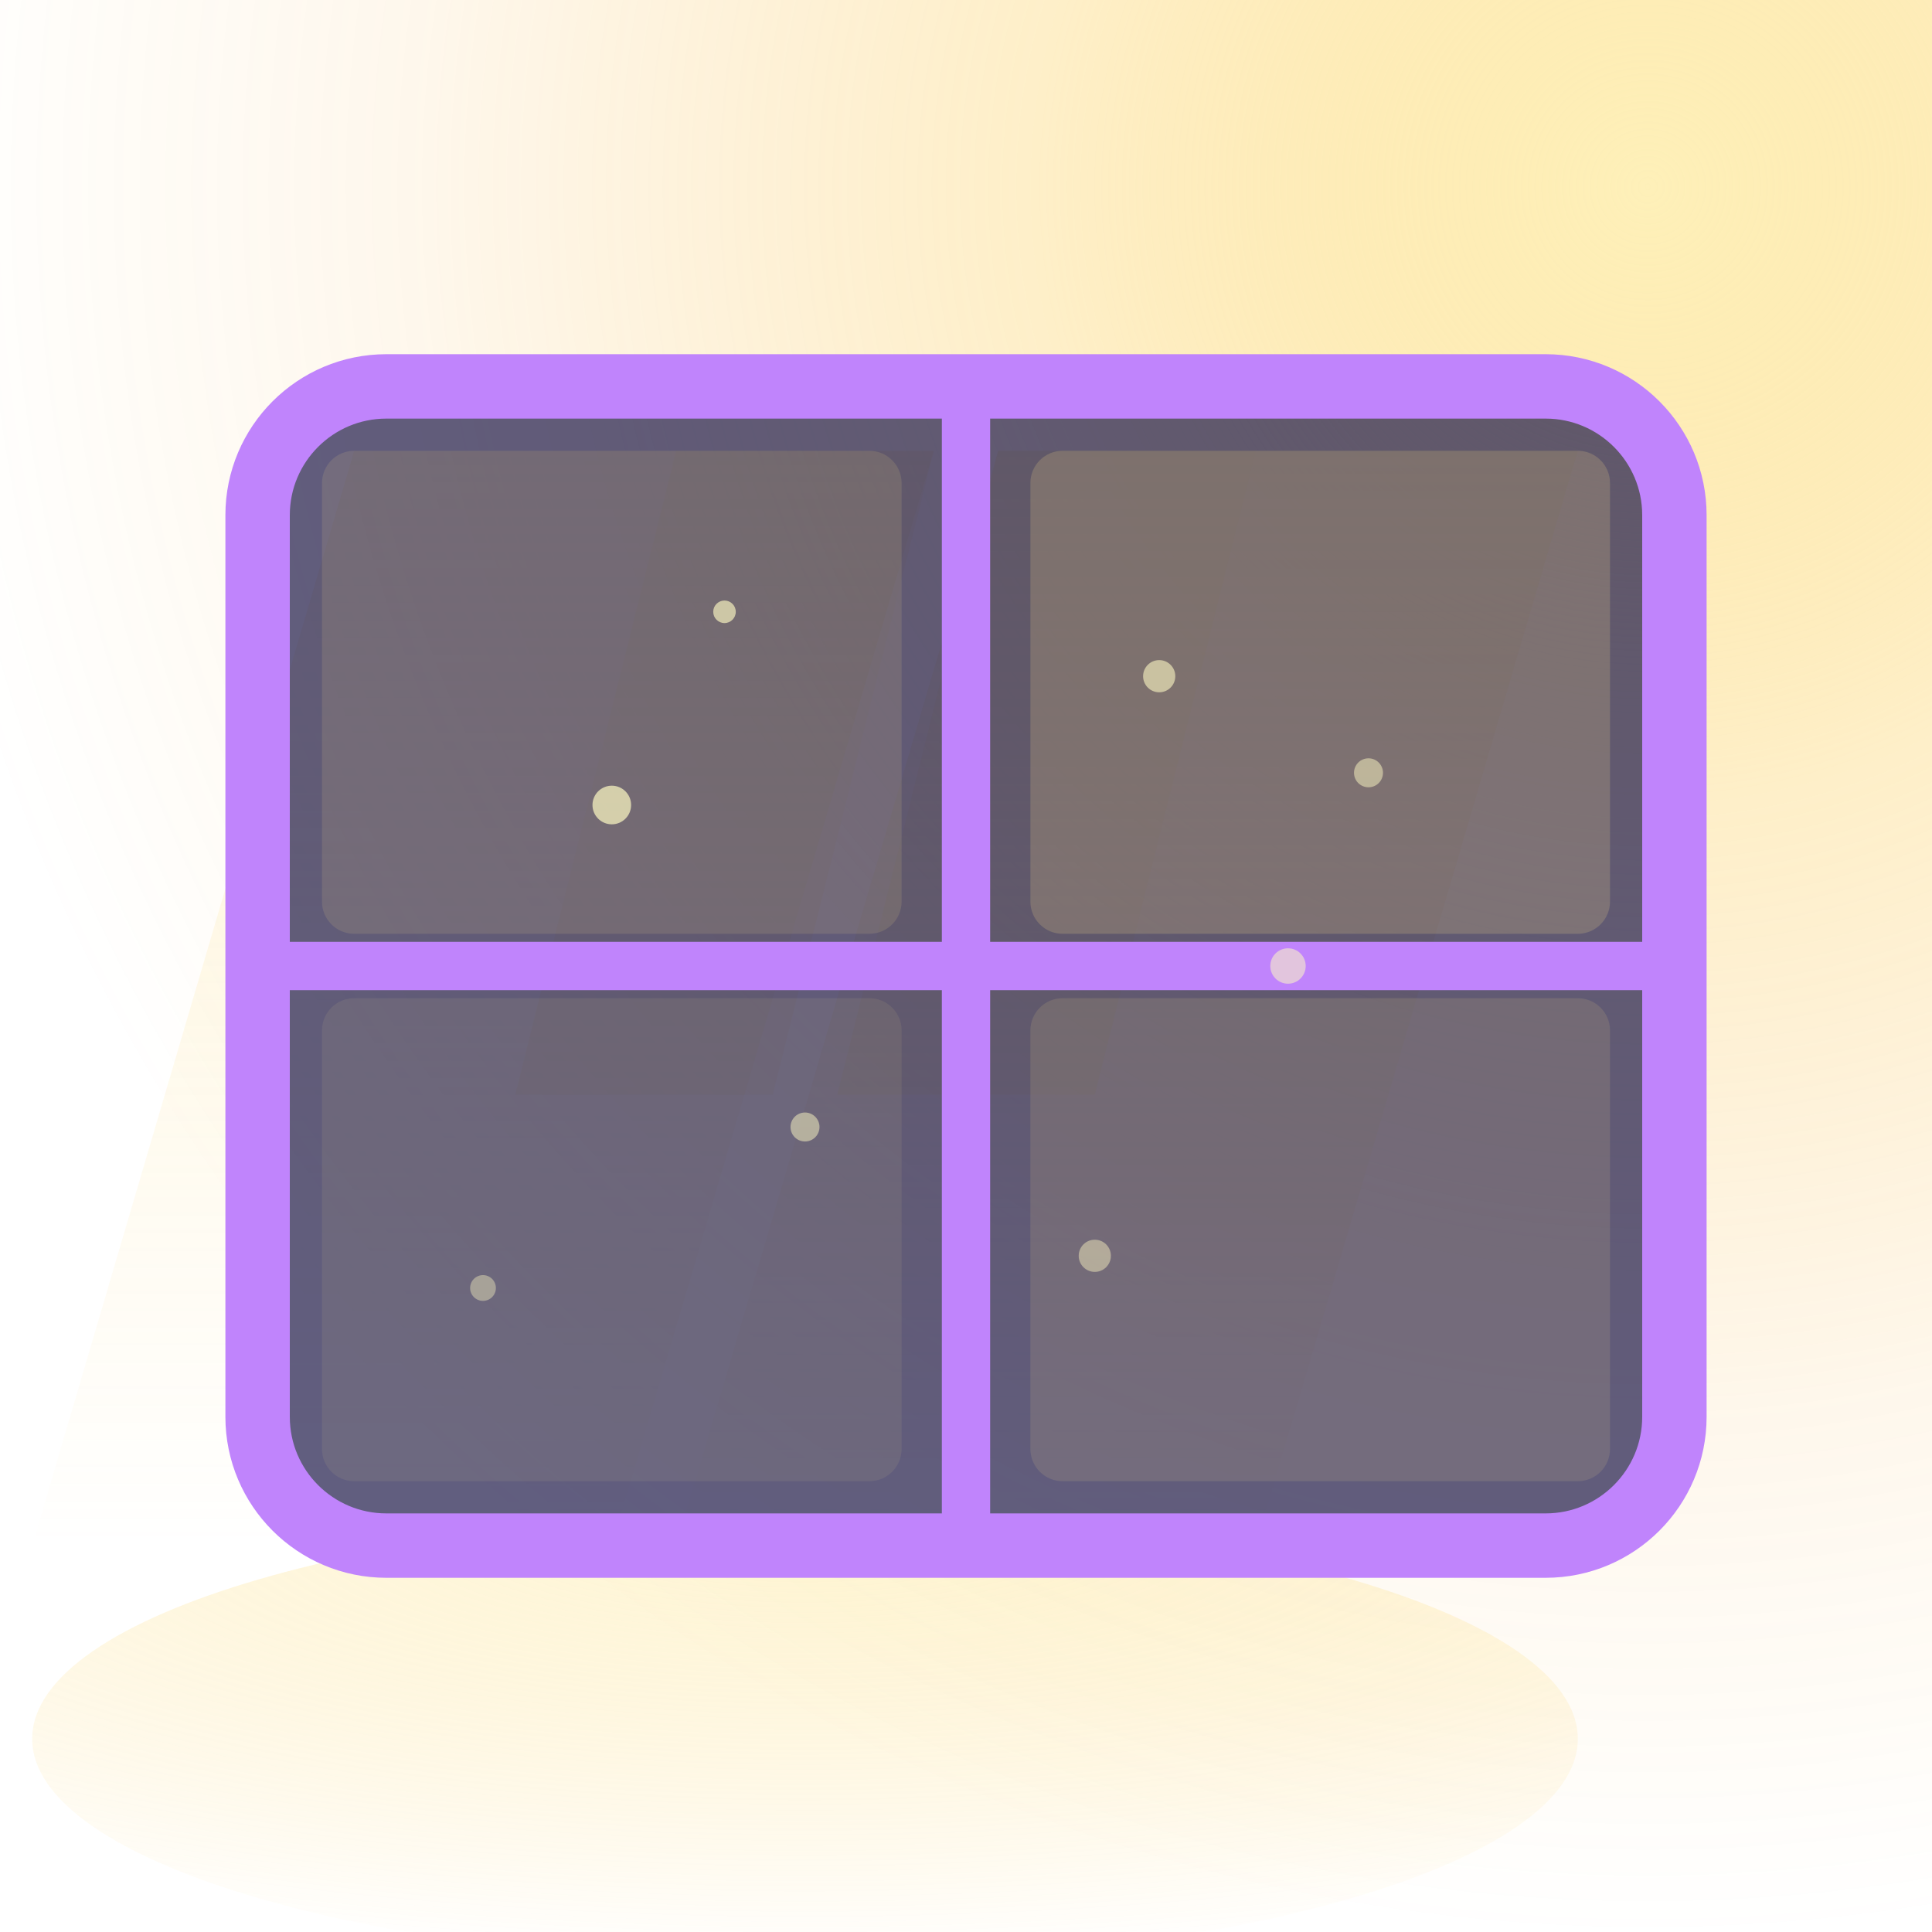
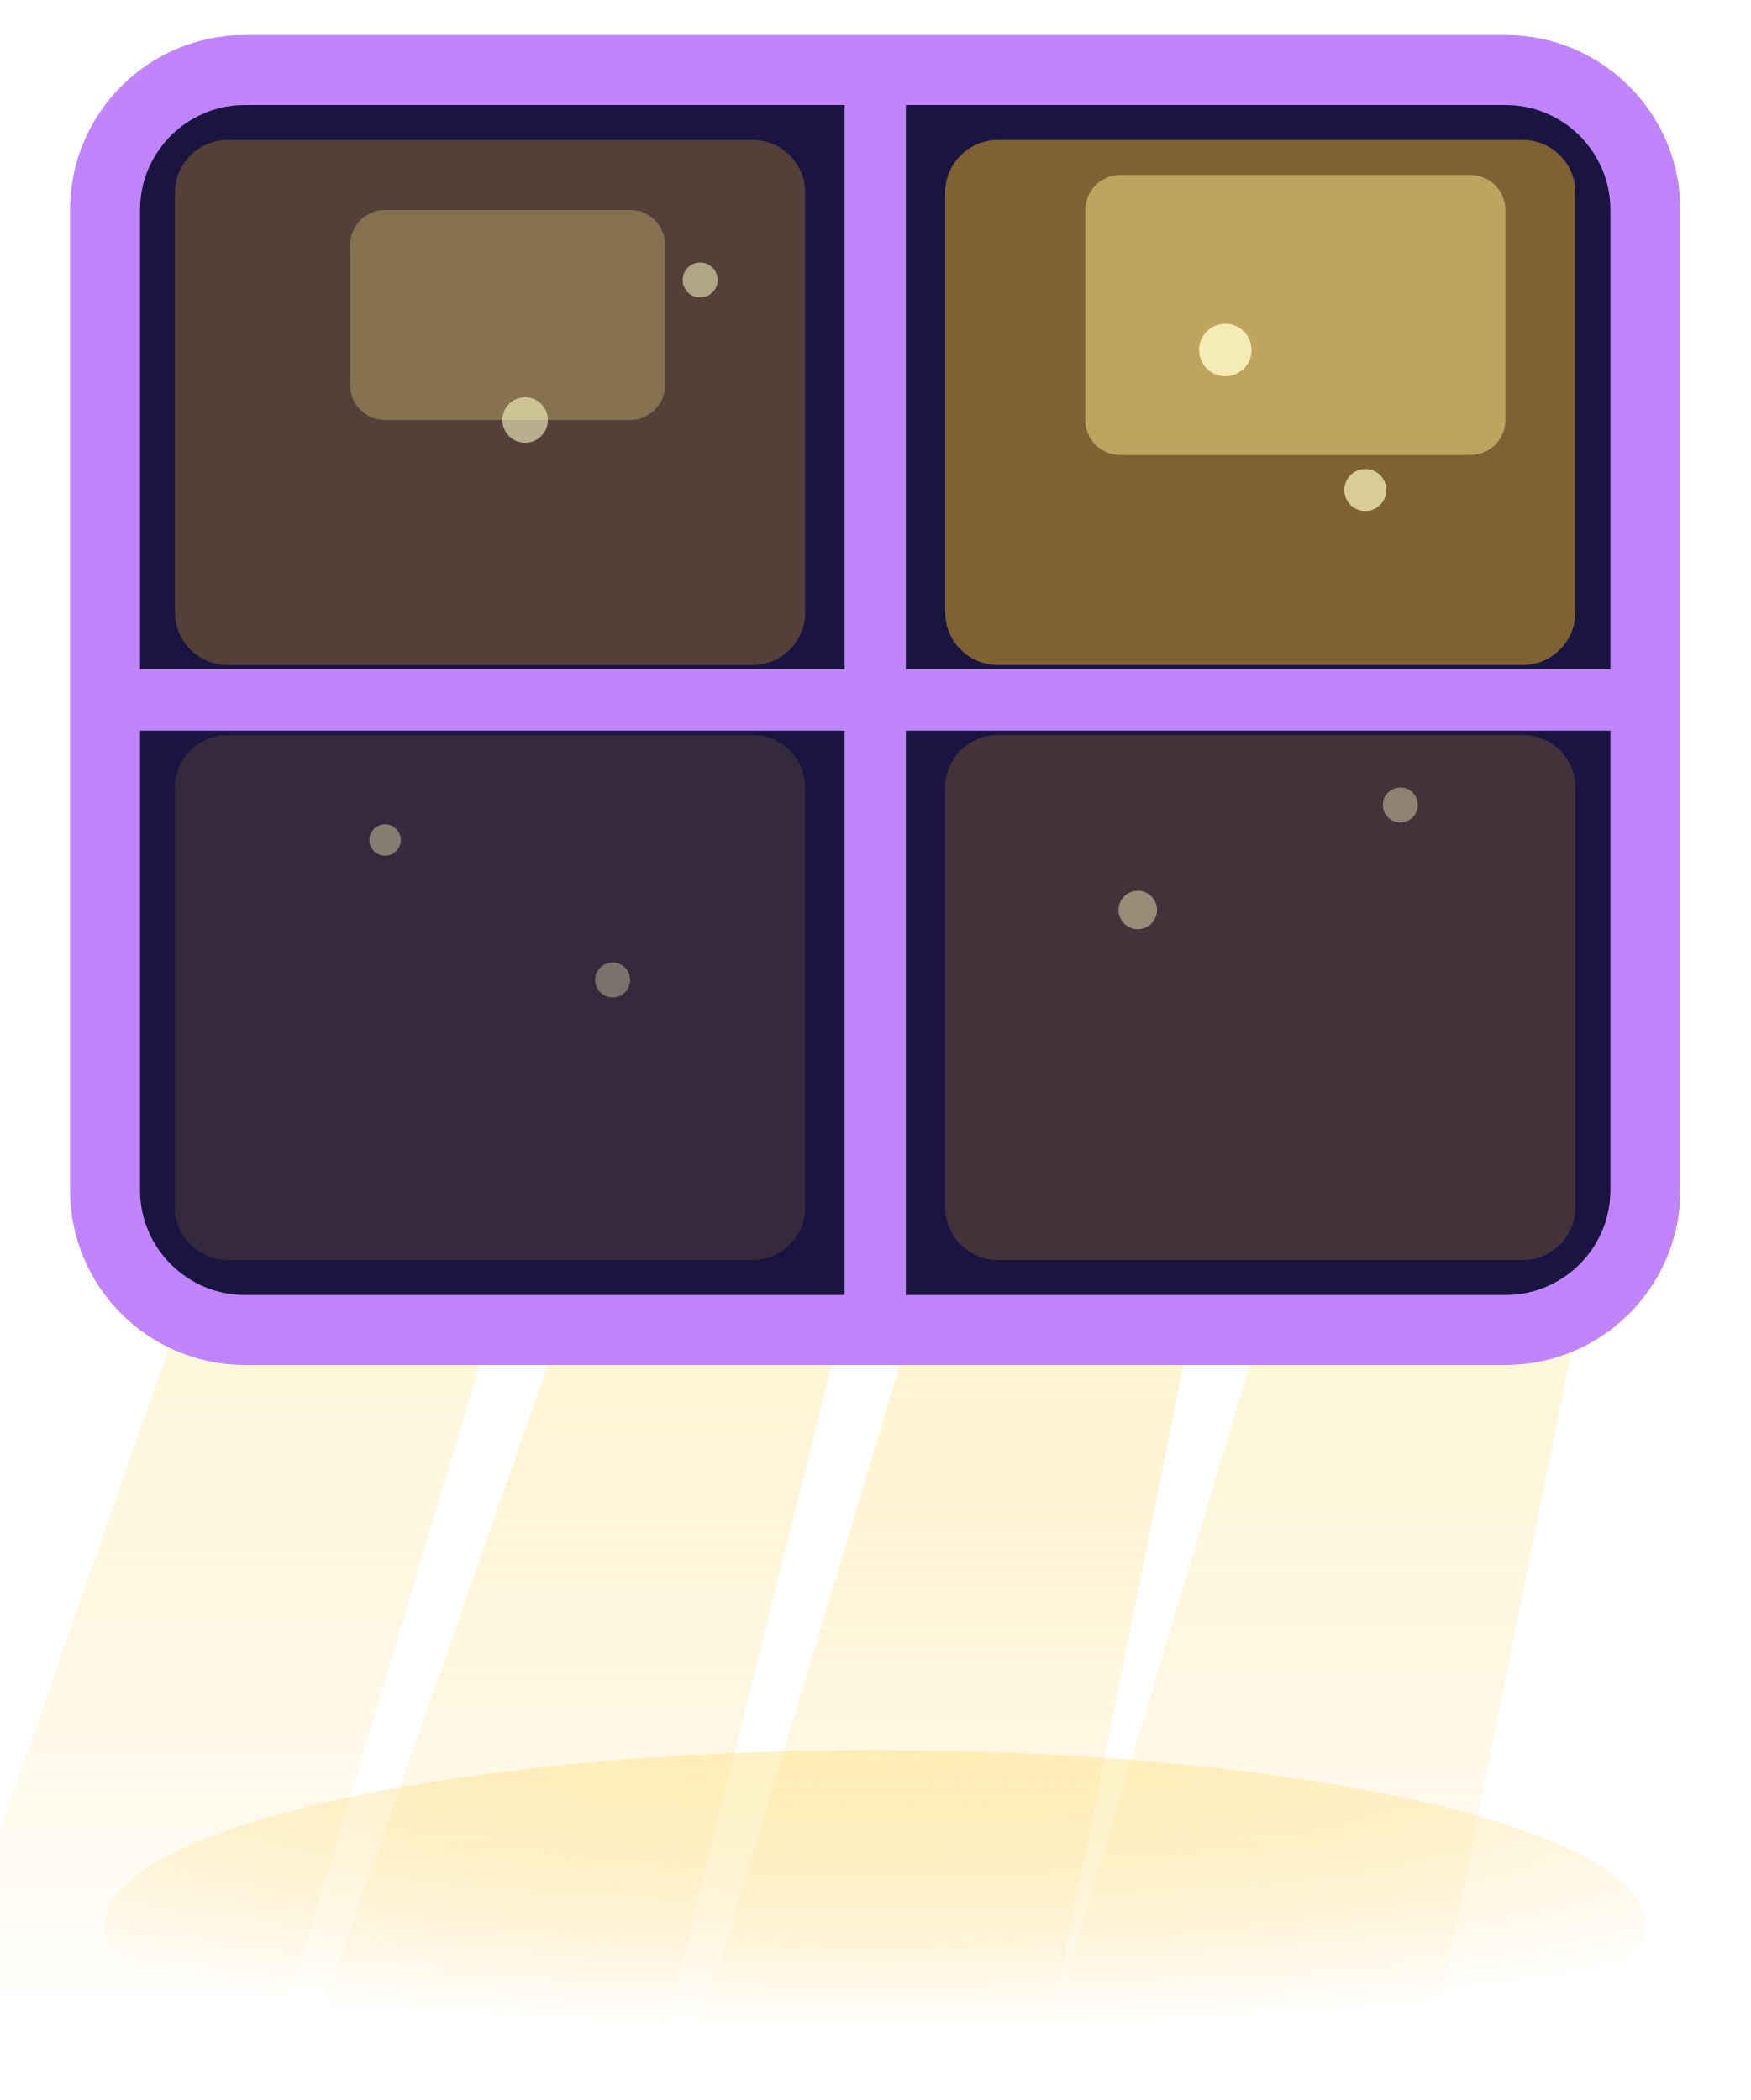
- <svg xmlns="http://www.w3.org/2000/svg" viewBox="0 0 120 120" fill="none">
+ <svg xmlns="http://www.w3.org/2000/svg" viewBox="0 0 100 120" fill="none">
  <defs>
-     <radialGradient id="sunshine" cx="85%" cy="10%" r="90%">
+     <linearGradient id="beam" x1="0" y1="0" x2="0" y2="1">
      <stop offset="0%" stop-color="#fde68a" stop-opacity="0.6" />
-       <stop offset="35%" stop-color="#fbbf24" stop-opacity="0.25" />
-       <stop offset="70%" stop-color="#f59e0b" stop-opacity="0.08" />
-       <stop offset="100%" stop-color="#f59e0b" stop-opacity="0" />
-     </radialGradient>
-     <linearGradient id="beam" x1="0" y1="0" x2="0" y2="1">
-       <stop offset="0%" stop-color="#fde68a" stop-opacity="0.5" />
      <stop offset="100%" stop-color="#fbbf24" stop-opacity="0" />
    </linearGradient>
-     <radialGradient id="floorGlow" cx="50%" cy="0%" r="100%">
-       <stop offset="0%" stop-color="#fde68a" stop-opacity="0.35" />
+     <radialGradient id="floorGlow" cx="50%" cy="0%" r="80%">
+       <stop offset="0%" stop-color="#fde68a" stop-opacity="0.5" />
      <stop offset="100%" stop-color="#fbbf24" stop-opacity="0" />
    </radialGradient>
  </defs>
-   <rect x="0" y="0" width="120" height="120" fill="url(#sunshine)" />
-   <polygon points="22,28 58,28 38,96 2,96" fill="url(#beam)" opacity="0.45" />
-   <polygon points="62,28 98,28 78,96 42,96" fill="url(#beam)" opacity="0.55" />
-   <polygon points="42,28 58,28 48,68 32,68" fill="#fde68a" opacity="0.18" />
-   <polygon points="62,28 78,28 68,68 52,68" fill="#fde68a" opacity="0.22" />
-   <ellipse cx="50" cy="108" rx="48" ry="14" fill="url(#floorGlow)" />
-   <rect x="16" y="24" width="88" height="72" rx="8" stroke="#c084fc" stroke-width="4" fill="#1e1b4b" fill-opacity="0.7" />
-   <rect x="20" y="28" width="36" height="30" rx="2" fill="#fde68a" opacity="0.12" />
-   <rect x="64" y="28" width="36" height="30" rx="2" fill="#fde68a" opacity="0.18" />
-   <rect x="20" y="62" width="36" height="30" rx="2" fill="#fde68a" opacity="0.08" />
-   <rect x="64" y="62" width="36" height="30" rx="2" fill="#fde68a" opacity="0.12" />
-   <line x1="16" y1="60" x2="104" y2="60" stroke="#c084fc" stroke-width="3" />
-   <line x1="60" y1="24" x2="60" y2="96" stroke="#c084fc" stroke-width="3" />
-   <circle cx="38" cy="50" r="1.2" fill="#fef9c3" opacity="0.7" />
-   <circle cx="72" cy="42" r="1" fill="#fef9c3" opacity="0.6" />
-   <circle cx="50" cy="70" r="0.9" fill="#fef9c3" opacity="0.5" />
-   <circle cx="80" cy="60" r="1.1" fill="#fef9c3" opacity="0.55" />
-   <circle cx="30" cy="80" r="0.8" fill="#fef9c3" opacity="0.4" />
-   <circle cx="68" cy="78" r="1" fill="#fef9c3" opacity="0.45" />
-   <circle cx="45" cy="38" r="0.7" fill="#fef9c3" opacity="0.65" />
-   <circle cx="85" cy="48" r="0.9" fill="#fef9c3" opacity="0.5" />
+   <polygon points="10,76 28,76 16,116 -4,116" fill="url(#beam)" opacity="0.5" />
+   <polygon points="32,76 48,76 38,116 18,116" fill="url(#beam)" opacity="0.6" />
+   <polygon points="52,76 68,76 60,116 40,116" fill="url(#beam)" opacity="0.65" />
+   <polygon points="72,76 90,76 82,116 60,116" fill="url(#beam)" opacity="0.55" />
+   <ellipse cx="50" cy="110" rx="44" ry="10" fill="url(#floorGlow)" />
+   <rect x="6" y="4" width="88" height="72" rx="8" stroke="#c084fc" stroke-width="4" fill="#1a1540" />
+   <rect x="54" y="8" width="36" height="30" rx="3" fill="#fbbf24" opacity="0.45" />
+   <rect x="62" y="10" width="24" height="16" rx="2" fill="#fde68a" opacity="0.5" />
+   <rect x="10" y="8" width="36" height="30" rx="3" fill="#fbbf24" opacity="0.25" />
+   <rect x="20" y="12" width="18" height="12" rx="2" fill="#fde68a" opacity="0.3" />
+   <rect x="10" y="42" width="36" height="30" rx="3" fill="#fbbf24" opacity="0.12" />
+   <rect x="54" y="42" width="36" height="30" rx="3" fill="#fbbf24" opacity="0.18" />
+   <line x1="6" y1="40" x2="94" y2="40" stroke="#c084fc" stroke-width="3.5" />
+   <line x1="50" y1="4" x2="50" y2="76" stroke="#c084fc" stroke-width="3.5" />
+   <circle cx="70" cy="20" r="1.5" fill="#fef9c3" opacity="0.85" />
+   <circle cx="78" cy="28" r="1.2" fill="#fef9c3" opacity="0.7" />
+   <circle cx="30" cy="24" r="1.3" fill="#fef9c3" opacity="0.6" />
+   <circle cx="65" cy="52" r="1.1" fill="#fef9c3" opacity="0.45" />
+   <circle cx="35" cy="56" r="1" fill="#fef9c3" opacity="0.35" />
+   <circle cx="22" cy="48" r="0.9" fill="#fef9c3" opacity="0.4" />
+   <circle cx="80" cy="46" r="1" fill="#fef9c3" opacity="0.4" />
+   <circle cx="40" cy="16" r="1" fill="#fef9c3" opacity="0.55" />
</svg>
